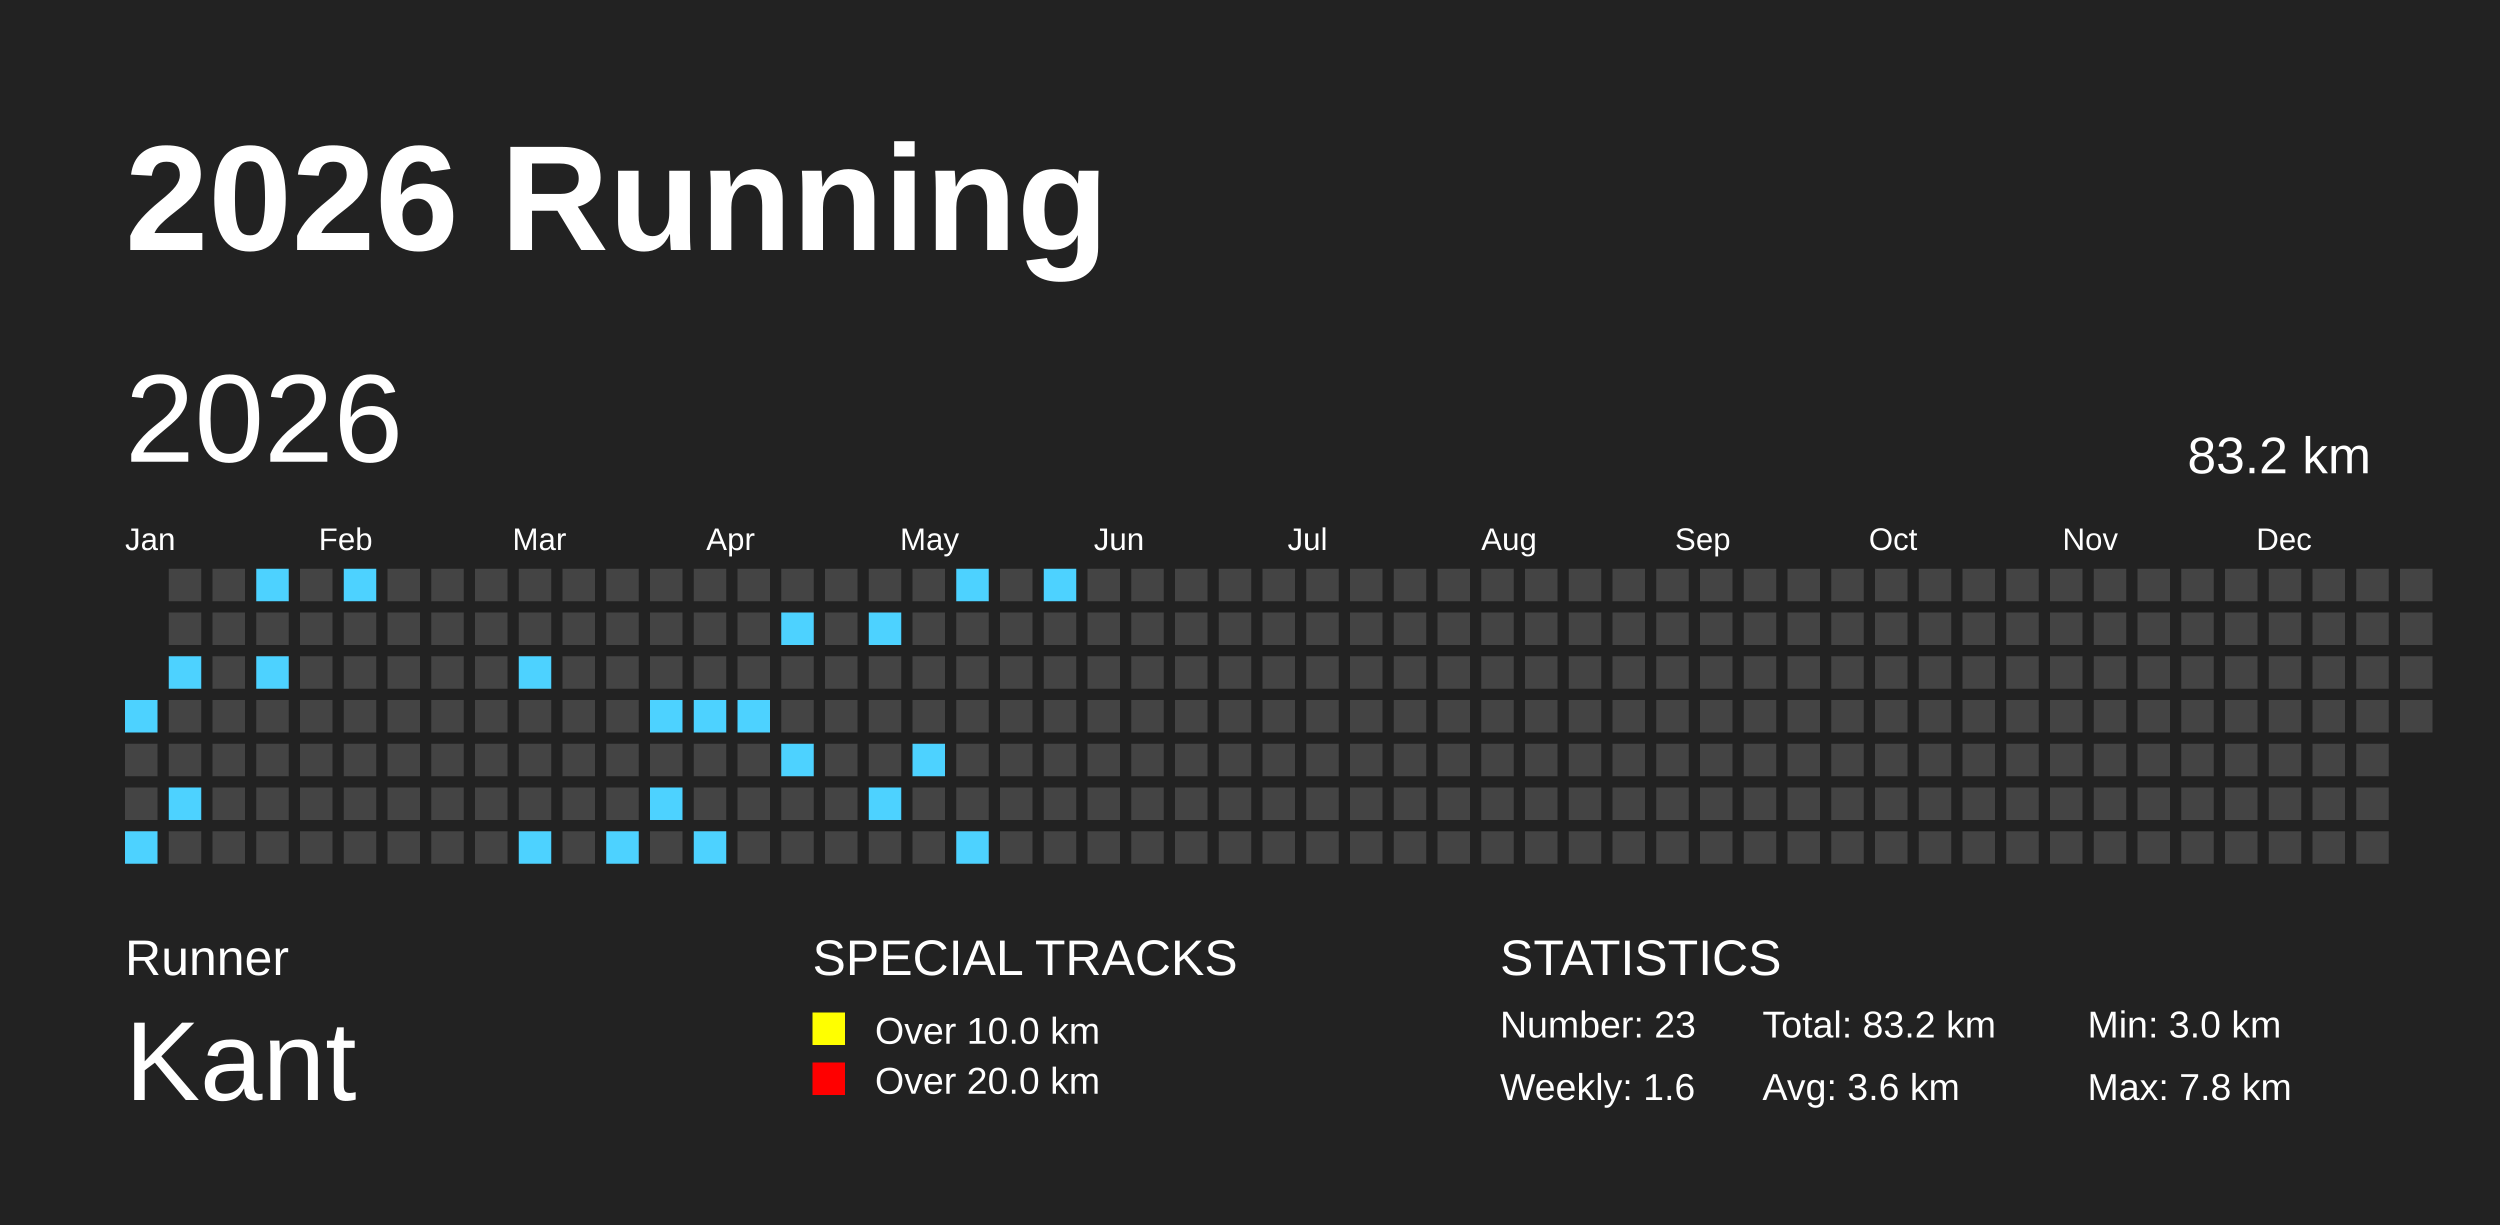
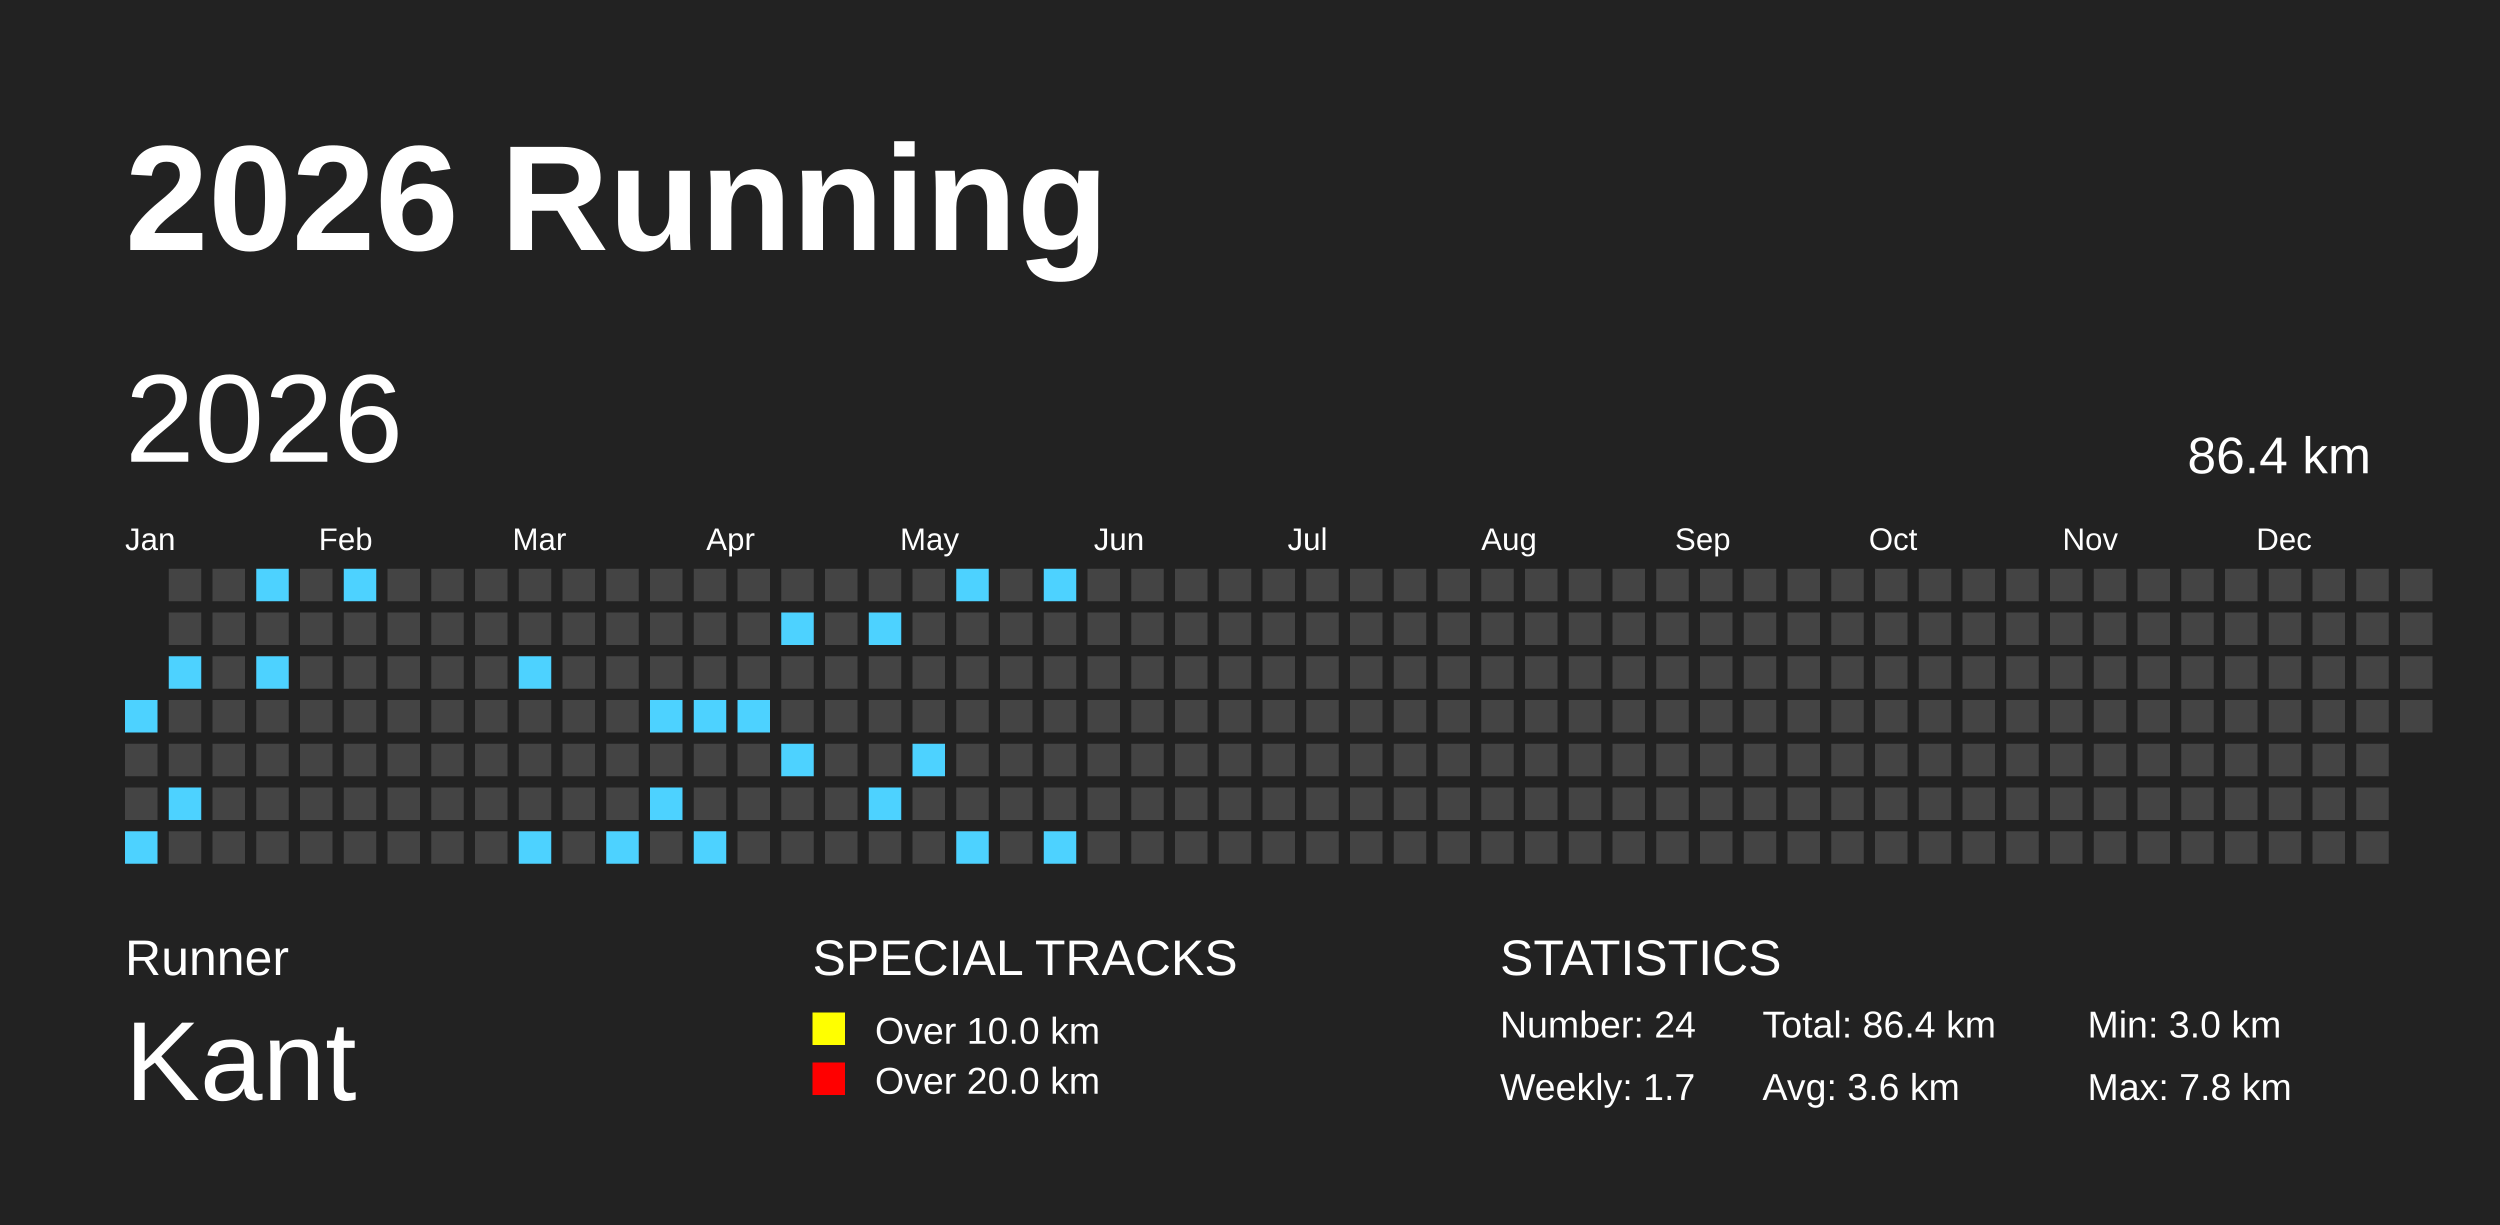
<svg xmlns="http://www.w3.org/2000/svg" baseProfile="full" height="98mm" version="1.1" viewBox="0,0,200,98" width="200mm">
  <defs />
  <rect fill="#222222" height="98" width="200" x="0" y="0" />
  <text fill="#FFFFFF" style="font-size:12px; font-family:Arial; font-weight:bold;" x="10" y="20">2026 Running</text>
  <text fill="#FFFFFF" style="font-size:4px; font-family:Arial" x="10" y="78">Runner</text>
  <text fill="#FFFFFF" style="font-size:9px; font-family:Arial" x="10" y="88">Kant</text>
  <text fill="#FFFFFF" style="font-size:4px; font-family:Arial" x="65" y="78">SPECIAL TRACKS</text>
  <rect fill="yellow" height="2.6" width="2.6" x="65" y="81" />
  <text fill="#FFFFFF" style="font-size:3px; font-family:Arial" x="70" y="83.5">Over 10.0 km</text>
  <rect fill="red" height="2.6" width="2.6" x="65" y="85" />
  <text fill="#FFFFFF" style="font-size:3px; font-family:Arial" x="70" y="87.5">Over 20.0 km</text>
  <text fill="#FFFFFF" style="font-size:4px; font-family:Arial" x="120" y="78">STATISTICS</text>
-   <text fill="#FFFFFF" style="font-size:3px; font-family:Arial" x="120" y="83">Number: 23</text>
-   <text fill="#FFFFFF" style="font-size:3px; font-family:Arial" x="120" y="88">Weekly: 1.6</text>
-   <text fill="#FFFFFF" style="font-size:3px; font-family:Arial" x="141" y="83">Total: 83.2 km</text>
+   <text fill="#FFFFFF" style="font-size:3px; font-family:Arial" x="120" y="83">Number: 24</text>
+   <text fill="#FFFFFF" style="font-size:3px; font-family:Arial" x="120" y="88">Weekly: 1.7</text>
+   <text fill="#FFFFFF" style="font-size:3px; font-family:Arial" x="141" y="83">Total: 86.4 km</text>
  <text fill="#FFFFFF" style="font-size:3px; font-family:Arial" x="141" y="88">Avg: 3.6 km</text>
  <text fill="#FFFFFF" style="font-size:3px; font-family:Arial" x="167" y="83">Min: 3.0 km</text>
  <text fill="#FFFFFF" style="font-size:3px; font-family:Arial" x="167" y="88">Max: 7.8 km</text>
  <text dominant-baseline="hanging" fill="#FFFFFF" style="font-size:10.0px; font-family:Arial;" x="10" y="30">2026</text>
-   <text dominant-baseline="hanging" fill="#FFFFFF" style="font-size:4.125px; font-family:Arial;" x="175" y="35">83.2 km</text>
+   <text dominant-baseline="hanging" fill="#FFFFFF" style="font-size:4.125px; font-family:Arial;" x="175" y="35">86.4 km</text>
  <text fill="#FFFFFF" style="font-size:2.5px; font-family:Arial" x="10.0" y="44">Jan</text>
  <text fill="#FFFFFF" style="font-size:2.5px; font-family:Arial" x="25.5" y="44">Feb</text>
  <text fill="#FFFFFF" style="font-size:2.5px; font-family:Arial" x="41.0" y="44">Mar</text>
  <text fill="#FFFFFF" style="font-size:2.5px; font-family:Arial" x="56.5" y="44">Apr</text>
  <text fill="#FFFFFF" style="font-size:2.5px; font-family:Arial" x="72.0" y="44">May</text>
  <text fill="#FFFFFF" style="font-size:2.5px; font-family:Arial" x="87.5" y="44">Jun</text>
  <text fill="#FFFFFF" style="font-size:2.5px; font-family:Arial" x="103.0" y="44">Jul</text>
  <text fill="#FFFFFF" style="font-size:2.5px; font-family:Arial" x="118.5" y="44">Aug</text>
  <text fill="#FFFFFF" style="font-size:2.5px; font-family:Arial" x="134.0" y="44">Sep</text>
  <text fill="#FFFFFF" style="font-size:2.5px; font-family:Arial" x="149.5" y="44">Oct</text>
  <text fill="#FFFFFF" style="font-size:2.5px; font-family:Arial" x="165.0" y="44">Nov</text>
  <text fill="#FFFFFF" style="font-size:2.5px; font-family:Arial" x="180.5" y="44">Dec</text>
  <rect fill="#4DD2FF" height="2.6" width="2.6" x="10.0" y="56.0" />
  <rect fill="#444444" height="2.6" width="2.6" x="10.0" y="59.5" />
  <rect fill="#444444" height="2.6" width="2.6" x="10.0" y="63.0" />
  <rect fill="#4DD2FF" height="2.6" width="2.6" x="10.0" y="66.5" />
  <rect fill="#444444" height="2.6" width="2.6" x="13.5" y="45.5" />
  <rect fill="#444444" height="2.6" width="2.6" x="13.5" y="49.0" />
  <rect fill="#4DD2FF" height="2.6" width="2.6" x="13.5" y="52.5" />
  <rect fill="#444444" height="2.6" width="2.6" x="13.5" y="56.0" />
  <rect fill="#444444" height="2.6" width="2.6" x="13.5" y="59.5" />
  <rect fill="#4DD2FF" height="2.6" width="2.6" x="13.5" y="63.0" />
  <rect fill="#444444" height="2.6" width="2.6" x="13.5" y="66.5" />
  <rect fill="#444444" height="2.6" width="2.6" x="17.0" y="45.5" />
  <rect fill="#444444" height="2.6" width="2.6" x="17.0" y="49.0" />
  <rect fill="#444444" height="2.6" width="2.6" x="17.0" y="52.5" />
  <rect fill="#444444" height="2.6" width="2.6" x="17.0" y="56.0" />
  <rect fill="#444444" height="2.6" width="2.6" x="17.0" y="59.5" />
  <rect fill="#444444" height="2.6" width="2.6" x="17.0" y="63.0" />
  <rect fill="#444444" height="2.6" width="2.6" x="17.0" y="66.5" />
  <rect fill="#4DD2FF" height="2.6" width="2.6" x="20.5" y="45.5" />
  <rect fill="#444444" height="2.6" width="2.6" x="20.5" y="49.0" />
  <rect fill="#4DD2FF" height="2.6" width="2.6" x="20.5" y="52.5" />
  <rect fill="#444444" height="2.6" width="2.6" x="20.5" y="56.0" />
  <rect fill="#444444" height="2.6" width="2.6" x="20.5" y="59.5" />
  <rect fill="#444444" height="2.6" width="2.6" x="20.5" y="63.0" />
  <rect fill="#444444" height="2.6" width="2.6" x="20.5" y="66.5" />
  <rect fill="#444444" height="2.6" width="2.6" x="24.0" y="45.5" />
  <rect fill="#444444" height="2.6" width="2.6" x="24.0" y="49.0" />
  <rect fill="#444444" height="2.6" width="2.6" x="24.0" y="52.5" />
  <rect fill="#444444" height="2.6" width="2.6" x="24.0" y="56.0" />
  <rect fill="#444444" height="2.6" width="2.6" x="24.0" y="59.5" />
  <rect fill="#444444" height="2.6" width="2.6" x="24.0" y="63.0" />
  <rect fill="#444444" height="2.6" width="2.6" x="24.0" y="66.5" />
  <rect fill="#4DD2FF" height="2.6" width="2.6" x="27.5" y="45.5" />
  <rect fill="#444444" height="2.6" width="2.6" x="27.5" y="49.0" />
  <rect fill="#444444" height="2.6" width="2.6" x="27.5" y="52.5" />
  <rect fill="#444444" height="2.6" width="2.6" x="27.5" y="56.0" />
  <rect fill="#444444" height="2.6" width="2.6" x="27.5" y="59.5" />
  <rect fill="#444444" height="2.6" width="2.6" x="27.5" y="63.0" />
  <rect fill="#444444" height="2.6" width="2.6" x="27.5" y="66.5" />
  <rect fill="#444444" height="2.6" width="2.6" x="31.0" y="45.5" />
  <rect fill="#444444" height="2.6" width="2.6" x="31.0" y="49.0" />
  <rect fill="#444444" height="2.6" width="2.6" x="31.0" y="52.5" />
  <rect fill="#444444" height="2.6" width="2.6" x="31.0" y="56.0" />
  <rect fill="#444444" height="2.6" width="2.6" x="31.0" y="59.5" />
  <rect fill="#444444" height="2.6" width="2.6" x="31.0" y="63.0" />
  <rect fill="#444444" height="2.6" width="2.6" x="31.0" y="66.5" />
  <rect fill="#444444" height="2.6" width="2.6" x="34.5" y="45.5" />
  <rect fill="#444444" height="2.6" width="2.6" x="34.5" y="49.0" />
  <rect fill="#444444" height="2.6" width="2.6" x="34.5" y="52.5" />
  <rect fill="#444444" height="2.6" width="2.6" x="34.5" y="56.0" />
  <rect fill="#444444" height="2.6" width="2.6" x="34.5" y="59.5" />
  <rect fill="#444444" height="2.6" width="2.6" x="34.5" y="63.0" />
  <rect fill="#444444" height="2.6" width="2.6" x="34.5" y="66.5" />
  <rect fill="#444444" height="2.6" width="2.6" x="38.0" y="45.5" />
  <rect fill="#444444" height="2.6" width="2.6" x="38.0" y="49.0" />
  <rect fill="#444444" height="2.6" width="2.6" x="38.0" y="52.5" />
  <rect fill="#444444" height="2.6" width="2.6" x="38.0" y="56.0" />
  <rect fill="#444444" height="2.6" width="2.6" x="38.0" y="59.5" />
  <rect fill="#444444" height="2.6" width="2.6" x="38.0" y="63.0" />
  <rect fill="#444444" height="2.6" width="2.6" x="38.0" y="66.5" />
  <rect fill="#444444" height="2.6" width="2.6" x="41.5" y="45.5" />
  <rect fill="#444444" height="2.6" width="2.6" x="41.5" y="49.0" />
  <rect fill="#4DD2FF" height="2.6" width="2.6" x="41.5" y="52.5" />
  <rect fill="#444444" height="2.6" width="2.6" x="41.5" y="56.0" />
  <rect fill="#444444" height="2.6" width="2.6" x="41.5" y="59.5" />
  <rect fill="#444444" height="2.6" width="2.6" x="41.5" y="63.0" />
  <rect fill="#4DD2FF" height="2.6" width="2.6" x="41.5" y="66.5" />
  <rect fill="#444444" height="2.6" width="2.6" x="45.0" y="45.5" />
  <rect fill="#444444" height="2.6" width="2.6" x="45.0" y="49.0" />
  <rect fill="#444444" height="2.6" width="2.6" x="45.0" y="52.5" />
  <rect fill="#444444" height="2.6" width="2.6" x="45.0" y="56.0" />
  <rect fill="#444444" height="2.6" width="2.6" x="45.0" y="59.5" />
  <rect fill="#444444" height="2.6" width="2.6" x="45.0" y="63.0" />
  <rect fill="#444444" height="2.6" width="2.6" x="45.0" y="66.5" />
  <rect fill="#444444" height="2.6" width="2.6" x="48.5" y="45.5" />
  <rect fill="#444444" height="2.6" width="2.6" x="48.5" y="49.0" />
  <rect fill="#444444" height="2.6" width="2.6" x="48.5" y="52.5" />
  <rect fill="#444444" height="2.6" width="2.6" x="48.5" y="56.0" />
  <rect fill="#444444" height="2.6" width="2.6" x="48.5" y="59.5" />
  <rect fill="#444444" height="2.6" width="2.6" x="48.5" y="63.0" />
  <rect fill="#4DD2FF" height="2.6" width="2.6" x="48.5" y="66.5" />
  <rect fill="#444444" height="2.6" width="2.6" x="52.0" y="45.5" />
  <rect fill="#444444" height="2.6" width="2.6" x="52.0" y="49.0" />
  <rect fill="#444444" height="2.6" width="2.6" x="52.0" y="52.5" />
  <rect fill="#4DD2FF" height="2.6" width="2.6" x="52.0" y="56.0" />
  <rect fill="#444444" height="2.6" width="2.6" x="52.0" y="59.5" />
  <rect fill="#4DD2FF" height="2.6" width="2.6" x="52.0" y="63.0" />
  <rect fill="#444444" height="2.6" width="2.6" x="52.0" y="66.5" />
  <rect fill="#444444" height="2.6" width="2.6" x="55.5" y="45.5" />
  <rect fill="#444444" height="2.6" width="2.6" x="55.5" y="49.0" />
  <rect fill="#444444" height="2.6" width="2.6" x="55.5" y="52.5" />
  <rect fill="#4DD2FF" height="2.6" width="2.6" x="55.5" y="56.0" />
  <rect fill="#444444" height="2.6" width="2.6" x="55.5" y="59.5" />
  <rect fill="#444444" height="2.6" width="2.6" x="55.5" y="63.0" />
  <rect fill="#4DD2FF" height="2.6" width="2.6" x="55.5" y="66.5" />
  <rect fill="#444444" height="2.6" width="2.6" x="59.0" y="45.5" />
  <rect fill="#444444" height="2.6" width="2.6" x="59.0" y="49.0" />
  <rect fill="#444444" height="2.6" width="2.6" x="59.0" y="52.5" />
  <rect fill="#4DD2FF" height="2.6" width="2.6" x="59.0" y="56.0" />
  <rect fill="#444444" height="2.6" width="2.6" x="59.0" y="59.5" />
  <rect fill="#444444" height="2.6" width="2.6" x="59.0" y="63.0" />
  <rect fill="#444444" height="2.6" width="2.6" x="59.0" y="66.5" />
  <rect fill="#444444" height="2.6" width="2.6" x="62.5" y="45.5" />
  <rect fill="#4DD2FF" height="2.6" width="2.6" x="62.5" y="49.0" />
  <rect fill="#444444" height="2.6" width="2.6" x="62.5" y="52.5" />
  <rect fill="#444444" height="2.6" width="2.6" x="62.5" y="56.0" />
  <rect fill="#4DD2FF" height="2.6" width="2.6" x="62.5" y="59.5" />
  <rect fill="#444444" height="2.6" width="2.6" x="62.5" y="63.0" />
  <rect fill="#444444" height="2.6" width="2.6" x="62.5" y="66.5" />
  <rect fill="#444444" height="2.6" width="2.6" x="66.0" y="45.5" />
  <rect fill="#444444" height="2.6" width="2.6" x="66.0" y="49.0" />
  <rect fill="#444444" height="2.6" width="2.6" x="66.0" y="52.5" />
  <rect fill="#444444" height="2.6" width="2.6" x="66.0" y="56.0" />
  <rect fill="#444444" height="2.6" width="2.6" x="66.0" y="59.5" />
  <rect fill="#444444" height="2.6" width="2.6" x="66.0" y="63.0" />
  <rect fill="#444444" height="2.6" width="2.6" x="66.0" y="66.5" />
  <rect fill="#444444" height="2.6" width="2.6" x="69.5" y="45.5" />
  <rect fill="#4DD2FF" height="2.6" width="2.6" x="69.5" y="49.0" />
  <rect fill="#444444" height="2.6" width="2.6" x="69.5" y="52.5" />
  <rect fill="#444444" height="2.6" width="2.6" x="69.5" y="56.0" />
  <rect fill="#444444" height="2.6" width="2.6" x="69.5" y="59.5" />
  <rect fill="#4DD2FF" height="2.6" width="2.6" x="69.5" y="63.0" />
  <rect fill="#444444" height="2.6" width="2.6" x="69.5" y="66.5" />
  <rect fill="#444444" height="2.6" width="2.6" x="73.0" y="45.5" />
  <rect fill="#444444" height="2.6" width="2.6" x="73.0" y="49.0" />
  <rect fill="#444444" height="2.6" width="2.6" x="73.0" y="52.5" />
  <rect fill="#444444" height="2.6" width="2.6" x="73.0" y="56.0" />
  <rect fill="#4DD2FF" height="2.6" width="2.6" x="73.0" y="59.5" />
  <rect fill="#444444" height="2.6" width="2.6" x="73.0" y="63.0" />
  <rect fill="#444444" height="2.6" width="2.6" x="73.0" y="66.5" />
  <rect fill="#4DD2FF" height="2.6" width="2.6" x="76.5" y="45.5" />
  <rect fill="#444444" height="2.6" width="2.6" x="76.5" y="49.0" />
  <rect fill="#444444" height="2.6" width="2.6" x="76.5" y="52.5" />
  <rect fill="#444444" height="2.6" width="2.6" x="76.5" y="56.0" />
  <rect fill="#444444" height="2.6" width="2.6" x="76.5" y="59.5" />
  <rect fill="#444444" height="2.6" width="2.6" x="76.5" y="63.0" />
  <rect fill="#4DD2FF" height="2.6" width="2.6" x="76.5" y="66.5" />
  <rect fill="#444444" height="2.6" width="2.6" x="80.0" y="45.5" />
  <rect fill="#444444" height="2.6" width="2.6" x="80.0" y="49.0" />
  <rect fill="#444444" height="2.6" width="2.6" x="80.0" y="52.5" />
  <rect fill="#444444" height="2.6" width="2.6" x="80.0" y="56.0" />
  <rect fill="#444444" height="2.6" width="2.6" x="80.0" y="59.5" />
  <rect fill="#444444" height="2.6" width="2.6" x="80.0" y="63.0" />
  <rect fill="#444444" height="2.6" width="2.6" x="80.0" y="66.5" />
  <rect fill="#4DD2FF" height="2.6" width="2.6" x="83.5" y="45.5" />
  <rect fill="#444444" height="2.6" width="2.6" x="83.5" y="49.0" />
  <rect fill="#444444" height="2.6" width="2.6" x="83.5" y="52.5" />
  <rect fill="#444444" height="2.6" width="2.6" x="83.5" y="56.0" />
  <rect fill="#444444" height="2.6" width="2.6" x="83.5" y="59.5" />
  <rect fill="#444444" height="2.6" width="2.6" x="83.5" y="63.0" />
-   <rect fill="#444444" height="2.6" width="2.6" x="83.5" y="66.5" />
+   <rect fill="#4DD2FF" height="2.6" width="2.6" x="83.5" y="66.5" />
  <rect fill="#444444" height="2.6" width="2.6" x="87.0" y="45.5" />
  <rect fill="#444444" height="2.6" width="2.6" x="87.0" y="49.0" />
  <rect fill="#444444" height="2.6" width="2.6" x="87.0" y="52.5" />
  <rect fill="#444444" height="2.6" width="2.6" x="87.0" y="56.0" />
  <rect fill="#444444" height="2.6" width="2.6" x="87.0" y="59.5" />
  <rect fill="#444444" height="2.6" width="2.6" x="87.0" y="63.0" />
  <rect fill="#444444" height="2.6" width="2.6" x="87.0" y="66.5" />
  <rect fill="#444444" height="2.6" width="2.6" x="90.5" y="45.5" />
  <rect fill="#444444" height="2.6" width="2.6" x="90.5" y="49.0" />
  <rect fill="#444444" height="2.6" width="2.6" x="90.5" y="52.5" />
  <rect fill="#444444" height="2.6" width="2.6" x="90.5" y="56.0" />
  <rect fill="#444444" height="2.6" width="2.6" x="90.5" y="59.5" />
  <rect fill="#444444" height="2.6" width="2.6" x="90.5" y="63.0" />
  <rect fill="#444444" height="2.6" width="2.6" x="90.5" y="66.5" />
  <rect fill="#444444" height="2.6" width="2.6" x="94.0" y="45.5" />
  <rect fill="#444444" height="2.6" width="2.6" x="94.0" y="49.0" />
  <rect fill="#444444" height="2.6" width="2.6" x="94.0" y="52.5" />
  <rect fill="#444444" height="2.6" width="2.6" x="94.0" y="56.0" />
  <rect fill="#444444" height="2.6" width="2.6" x="94.0" y="59.5" />
  <rect fill="#444444" height="2.6" width="2.6" x="94.0" y="63.0" />
  <rect fill="#444444" height="2.6" width="2.6" x="94.0" y="66.5" />
  <rect fill="#444444" height="2.6" width="2.6" x="97.5" y="45.5" />
  <rect fill="#444444" height="2.6" width="2.6" x="97.5" y="49.0" />
  <rect fill="#444444" height="2.6" width="2.6" x="97.5" y="52.5" />
  <rect fill="#444444" height="2.6" width="2.6" x="97.5" y="56.0" />
  <rect fill="#444444" height="2.6" width="2.6" x="97.5" y="59.5" />
  <rect fill="#444444" height="2.6" width="2.6" x="97.5" y="63.0" />
  <rect fill="#444444" height="2.6" width="2.6" x="97.5" y="66.5" />
  <rect fill="#444444" height="2.6" width="2.6" x="101.0" y="45.5" />
  <rect fill="#444444" height="2.6" width="2.6" x="101.0" y="49.0" />
  <rect fill="#444444" height="2.6" width="2.6" x="101.0" y="52.5" />
  <rect fill="#444444" height="2.6" width="2.6" x="101.0" y="56.0" />
  <rect fill="#444444" height="2.6" width="2.6" x="101.0" y="59.5" />
  <rect fill="#444444" height="2.6" width="2.6" x="101.0" y="63.0" />
  <rect fill="#444444" height="2.6" width="2.6" x="101.0" y="66.5" />
  <rect fill="#444444" height="2.6" width="2.6" x="104.5" y="45.5" />
  <rect fill="#444444" height="2.6" width="2.6" x="104.5" y="49.0" />
  <rect fill="#444444" height="2.6" width="2.6" x="104.5" y="52.5" />
  <rect fill="#444444" height="2.6" width="2.6" x="104.5" y="56.0" />
  <rect fill="#444444" height="2.6" width="2.6" x="104.5" y="59.5" />
  <rect fill="#444444" height="2.6" width="2.6" x="104.5" y="63.0" />
  <rect fill="#444444" height="2.6" width="2.6" x="104.5" y="66.5" />
  <rect fill="#444444" height="2.6" width="2.6" x="108.0" y="45.5" />
  <rect fill="#444444" height="2.6" width="2.6" x="108.0" y="49.0" />
  <rect fill="#444444" height="2.6" width="2.6" x="108.0" y="52.5" />
  <rect fill="#444444" height="2.6" width="2.6" x="108.0" y="56.0" />
  <rect fill="#444444" height="2.6" width="2.6" x="108.0" y="59.5" />
  <rect fill="#444444" height="2.6" width="2.6" x="108.0" y="63.0" />
  <rect fill="#444444" height="2.6" width="2.6" x="108.0" y="66.5" />
  <rect fill="#444444" height="2.6" width="2.6" x="111.5" y="45.5" />
  <rect fill="#444444" height="2.6" width="2.6" x="111.5" y="49.0" />
  <rect fill="#444444" height="2.6" width="2.6" x="111.5" y="52.5" />
  <rect fill="#444444" height="2.6" width="2.6" x="111.5" y="56.0" />
  <rect fill="#444444" height="2.6" width="2.6" x="111.5" y="59.5" />
  <rect fill="#444444" height="2.6" width="2.6" x="111.5" y="63.0" />
  <rect fill="#444444" height="2.6" width="2.6" x="111.5" y="66.5" />
  <rect fill="#444444" height="2.6" width="2.6" x="115.0" y="45.5" />
  <rect fill="#444444" height="2.6" width="2.6" x="115.0" y="49.0" />
  <rect fill="#444444" height="2.6" width="2.6" x="115.0" y="52.5" />
  <rect fill="#444444" height="2.6" width="2.6" x="115.0" y="56.0" />
  <rect fill="#444444" height="2.6" width="2.6" x="115.0" y="59.5" />
  <rect fill="#444444" height="2.6" width="2.6" x="115.0" y="63.0" />
  <rect fill="#444444" height="2.6" width="2.6" x="115.0" y="66.5" />
  <rect fill="#444444" height="2.6" width="2.6" x="118.5" y="45.5" />
  <rect fill="#444444" height="2.6" width="2.6" x="118.5" y="49.0" />
  <rect fill="#444444" height="2.6" width="2.6" x="118.5" y="52.5" />
  <rect fill="#444444" height="2.6" width="2.6" x="118.5" y="56.0" />
  <rect fill="#444444" height="2.6" width="2.6" x="118.5" y="59.5" />
  <rect fill="#444444" height="2.6" width="2.6" x="118.5" y="63.0" />
  <rect fill="#444444" height="2.6" width="2.6" x="118.5" y="66.5" />
  <rect fill="#444444" height="2.6" width="2.6" x="122.0" y="45.5" />
  <rect fill="#444444" height="2.6" width="2.6" x="122.0" y="49.0" />
  <rect fill="#444444" height="2.6" width="2.6" x="122.0" y="52.5" />
  <rect fill="#444444" height="2.6" width="2.6" x="122.0" y="56.0" />
  <rect fill="#444444" height="2.6" width="2.6" x="122.0" y="59.5" />
  <rect fill="#444444" height="2.6" width="2.6" x="122.0" y="63.0" />
  <rect fill="#444444" height="2.6" width="2.6" x="122.0" y="66.5" />
  <rect fill="#444444" height="2.6" width="2.6" x="125.5" y="45.5" />
  <rect fill="#444444" height="2.6" width="2.6" x="125.5" y="49.0" />
  <rect fill="#444444" height="2.6" width="2.6" x="125.5" y="52.5" />
  <rect fill="#444444" height="2.6" width="2.6" x="125.5" y="56.0" />
  <rect fill="#444444" height="2.6" width="2.6" x="125.5" y="59.5" />
  <rect fill="#444444" height="2.6" width="2.6" x="125.5" y="63.0" />
  <rect fill="#444444" height="2.6" width="2.6" x="125.5" y="66.5" />
  <rect fill="#444444" height="2.6" width="2.6" x="129.0" y="45.5" />
  <rect fill="#444444" height="2.6" width="2.6" x="129.0" y="49.0" />
  <rect fill="#444444" height="2.6" width="2.6" x="129.0" y="52.5" />
  <rect fill="#444444" height="2.6" width="2.6" x="129.0" y="56.0" />
  <rect fill="#444444" height="2.6" width="2.6" x="129.0" y="59.5" />
  <rect fill="#444444" height="2.6" width="2.6" x="129.0" y="63.0" />
  <rect fill="#444444" height="2.6" width="2.6" x="129.0" y="66.5" />
  <rect fill="#444444" height="2.6" width="2.6" x="132.5" y="45.5" />
  <rect fill="#444444" height="2.6" width="2.6" x="132.5" y="49.0" />
  <rect fill="#444444" height="2.6" width="2.6" x="132.5" y="52.5" />
  <rect fill="#444444" height="2.6" width="2.6" x="132.5" y="56.0" />
  <rect fill="#444444" height="2.6" width="2.6" x="132.5" y="59.5" />
  <rect fill="#444444" height="2.6" width="2.6" x="132.5" y="63.0" />
  <rect fill="#444444" height="2.6" width="2.6" x="132.5" y="66.5" />
  <rect fill="#444444" height="2.6" width="2.6" x="136.0" y="45.5" />
  <rect fill="#444444" height="2.6" width="2.6" x="136.0" y="49.0" />
  <rect fill="#444444" height="2.6" width="2.6" x="136.0" y="52.5" />
  <rect fill="#444444" height="2.6" width="2.6" x="136.0" y="56.0" />
  <rect fill="#444444" height="2.6" width="2.6" x="136.0" y="59.5" />
  <rect fill="#444444" height="2.6" width="2.6" x="136.0" y="63.0" />
  <rect fill="#444444" height="2.6" width="2.6" x="136.0" y="66.5" />
  <rect fill="#444444" height="2.6" width="2.6" x="139.5" y="45.5" />
  <rect fill="#444444" height="2.6" width="2.6" x="139.5" y="49.0" />
  <rect fill="#444444" height="2.6" width="2.6" x="139.5" y="52.5" />
  <rect fill="#444444" height="2.6" width="2.6" x="139.5" y="56.0" />
  <rect fill="#444444" height="2.6" width="2.6" x="139.5" y="59.5" />
  <rect fill="#444444" height="2.6" width="2.6" x="139.5" y="63.0" />
  <rect fill="#444444" height="2.6" width="2.6" x="139.5" y="66.5" />
  <rect fill="#444444" height="2.6" width="2.6" x="143.0" y="45.5" />
  <rect fill="#444444" height="2.6" width="2.6" x="143.0" y="49.0" />
  <rect fill="#444444" height="2.6" width="2.6" x="143.0" y="52.5" />
  <rect fill="#444444" height="2.6" width="2.6" x="143.0" y="56.0" />
  <rect fill="#444444" height="2.6" width="2.6" x="143.0" y="59.5" />
  <rect fill="#444444" height="2.6" width="2.6" x="143.0" y="63.0" />
  <rect fill="#444444" height="2.6" width="2.6" x="143.0" y="66.5" />
  <rect fill="#444444" height="2.6" width="2.6" x="146.5" y="45.5" />
  <rect fill="#444444" height="2.6" width="2.6" x="146.5" y="49.0" />
  <rect fill="#444444" height="2.6" width="2.6" x="146.5" y="52.5" />
  <rect fill="#444444" height="2.6" width="2.6" x="146.5" y="56.0" />
  <rect fill="#444444" height="2.6" width="2.6" x="146.5" y="59.5" />
  <rect fill="#444444" height="2.6" width="2.6" x="146.5" y="63.0" />
  <rect fill="#444444" height="2.6" width="2.6" x="146.5" y="66.5" />
  <rect fill="#444444" height="2.6" width="2.6" x="150.0" y="45.5" />
  <rect fill="#444444" height="2.6" width="2.6" x="150.0" y="49.0" />
  <rect fill="#444444" height="2.6" width="2.6" x="150.0" y="52.5" />
  <rect fill="#444444" height="2.6" width="2.6" x="150.0" y="56.0" />
  <rect fill="#444444" height="2.6" width="2.6" x="150.0" y="59.5" />
  <rect fill="#444444" height="2.6" width="2.6" x="150.0" y="63.0" />
  <rect fill="#444444" height="2.6" width="2.6" x="150.0" y="66.5" />
  <rect fill="#444444" height="2.6" width="2.6" x="153.5" y="45.5" />
  <rect fill="#444444" height="2.6" width="2.6" x="153.5" y="49.0" />
  <rect fill="#444444" height="2.6" width="2.6" x="153.5" y="52.5" />
  <rect fill="#444444" height="2.6" width="2.6" x="153.5" y="56.0" />
  <rect fill="#444444" height="2.6" width="2.6" x="153.5" y="59.5" />
  <rect fill="#444444" height="2.6" width="2.6" x="153.5" y="63.0" />
  <rect fill="#444444" height="2.6" width="2.6" x="153.5" y="66.5" />
  <rect fill="#444444" height="2.6" width="2.6" x="157.0" y="45.5" />
  <rect fill="#444444" height="2.6" width="2.6" x="157.0" y="49.0" />
  <rect fill="#444444" height="2.6" width="2.6" x="157.0" y="52.5" />
  <rect fill="#444444" height="2.6" width="2.6" x="157.0" y="56.0" />
  <rect fill="#444444" height="2.6" width="2.6" x="157.0" y="59.5" />
  <rect fill="#444444" height="2.6" width="2.6" x="157.0" y="63.0" />
  <rect fill="#444444" height="2.6" width="2.6" x="157.0" y="66.5" />
  <rect fill="#444444" height="2.6" width="2.6" x="160.5" y="45.5" />
  <rect fill="#444444" height="2.6" width="2.6" x="160.5" y="49.0" />
  <rect fill="#444444" height="2.6" width="2.6" x="160.5" y="52.5" />
  <rect fill="#444444" height="2.6" width="2.6" x="160.5" y="56.0" />
  <rect fill="#444444" height="2.6" width="2.6" x="160.5" y="59.5" />
  <rect fill="#444444" height="2.6" width="2.6" x="160.5" y="63.0" />
  <rect fill="#444444" height="2.6" width="2.6" x="160.5" y="66.5" />
  <rect fill="#444444" height="2.6" width="2.6" x="164.0" y="45.5" />
  <rect fill="#444444" height="2.6" width="2.6" x="164.0" y="49.0" />
  <rect fill="#444444" height="2.6" width="2.6" x="164.0" y="52.5" />
  <rect fill="#444444" height="2.6" width="2.6" x="164.0" y="56.0" />
  <rect fill="#444444" height="2.6" width="2.6" x="164.0" y="59.5" />
  <rect fill="#444444" height="2.6" width="2.6" x="164.0" y="63.0" />
  <rect fill="#444444" height="2.6" width="2.6" x="164.0" y="66.5" />
  <rect fill="#444444" height="2.6" width="2.6" x="167.5" y="45.5" />
  <rect fill="#444444" height="2.6" width="2.6" x="167.5" y="49.0" />
  <rect fill="#444444" height="2.6" width="2.6" x="167.5" y="52.5" />
  <rect fill="#444444" height="2.6" width="2.6" x="167.5" y="56.0" />
  <rect fill="#444444" height="2.6" width="2.6" x="167.5" y="59.5" />
  <rect fill="#444444" height="2.6" width="2.6" x="167.5" y="63.0" />
  <rect fill="#444444" height="2.6" width="2.6" x="167.5" y="66.5" />
  <rect fill="#444444" height="2.6" width="2.6" x="171.0" y="45.5" />
  <rect fill="#444444" height="2.6" width="2.6" x="171.0" y="49.0" />
  <rect fill="#444444" height="2.6" width="2.6" x="171.0" y="52.5" />
  <rect fill="#444444" height="2.6" width="2.6" x="171.0" y="56.0" />
  <rect fill="#444444" height="2.6" width="2.6" x="171.0" y="59.5" />
  <rect fill="#444444" height="2.6" width="2.6" x="171.0" y="63.0" />
  <rect fill="#444444" height="2.6" width="2.6" x="171.0" y="66.5" />
  <rect fill="#444444" height="2.6" width="2.6" x="174.5" y="45.5" />
  <rect fill="#444444" height="2.6" width="2.6" x="174.5" y="49.0" />
  <rect fill="#444444" height="2.6" width="2.6" x="174.5" y="52.5" />
  <rect fill="#444444" height="2.6" width="2.6" x="174.5" y="56.0" />
  <rect fill="#444444" height="2.6" width="2.6" x="174.5" y="59.5" />
  <rect fill="#444444" height="2.6" width="2.6" x="174.5" y="63.0" />
  <rect fill="#444444" height="2.6" width="2.6" x="174.5" y="66.5" />
  <rect fill="#444444" height="2.6" width="2.6" x="178.0" y="45.5" />
  <rect fill="#444444" height="2.6" width="2.6" x="178.0" y="49.0" />
  <rect fill="#444444" height="2.6" width="2.6" x="178.0" y="52.5" />
  <rect fill="#444444" height="2.6" width="2.6" x="178.0" y="56.0" />
  <rect fill="#444444" height="2.6" width="2.6" x="178.0" y="59.5" />
  <rect fill="#444444" height="2.6" width="2.6" x="178.0" y="63.0" />
  <rect fill="#444444" height="2.6" width="2.6" x="178.0" y="66.5" />
  <rect fill="#444444" height="2.6" width="2.6" x="181.5" y="45.5" />
  <rect fill="#444444" height="2.6" width="2.6" x="181.5" y="49.0" />
  <rect fill="#444444" height="2.6" width="2.6" x="181.5" y="52.5" />
  <rect fill="#444444" height="2.6" width="2.6" x="181.5" y="56.0" />
  <rect fill="#444444" height="2.6" width="2.6" x="181.5" y="59.5" />
  <rect fill="#444444" height="2.6" width="2.6" x="181.5" y="63.0" />
  <rect fill="#444444" height="2.6" width="2.6" x="181.5" y="66.5" />
  <rect fill="#444444" height="2.6" width="2.6" x="185.0" y="45.5" />
  <rect fill="#444444" height="2.6" width="2.6" x="185.0" y="49.0" />
  <rect fill="#444444" height="2.6" width="2.6" x="185.0" y="52.5" />
  <rect fill="#444444" height="2.6" width="2.6" x="185.0" y="56.0" />
  <rect fill="#444444" height="2.6" width="2.6" x="185.0" y="59.5" />
  <rect fill="#444444" height="2.6" width="2.6" x="185.0" y="63.0" />
  <rect fill="#444444" height="2.6" width="2.6" x="185.0" y="66.5" />
  <rect fill="#444444" height="2.6" width="2.6" x="188.5" y="45.5" />
  <rect fill="#444444" height="2.6" width="2.6" x="188.5" y="49.0" />
  <rect fill="#444444" height="2.6" width="2.6" x="188.5" y="52.5" />
  <rect fill="#444444" height="2.6" width="2.6" x="188.5" y="56.0" />
  <rect fill="#444444" height="2.6" width="2.6" x="188.5" y="59.5" />
  <rect fill="#444444" height="2.6" width="2.6" x="188.5" y="63.0" />
  <rect fill="#444444" height="2.6" width="2.6" x="188.5" y="66.5" />
  <rect fill="#444444" height="2.6" width="2.6" x="192.0" y="45.5" />
  <rect fill="#444444" height="2.6" width="2.6" x="192.0" y="49.0" />
  <rect fill="#444444" height="2.6" width="2.6" x="192.0" y="52.5" />
  <rect fill="#444444" height="2.6" width="2.6" x="192.0" y="56.0" />
</svg>
